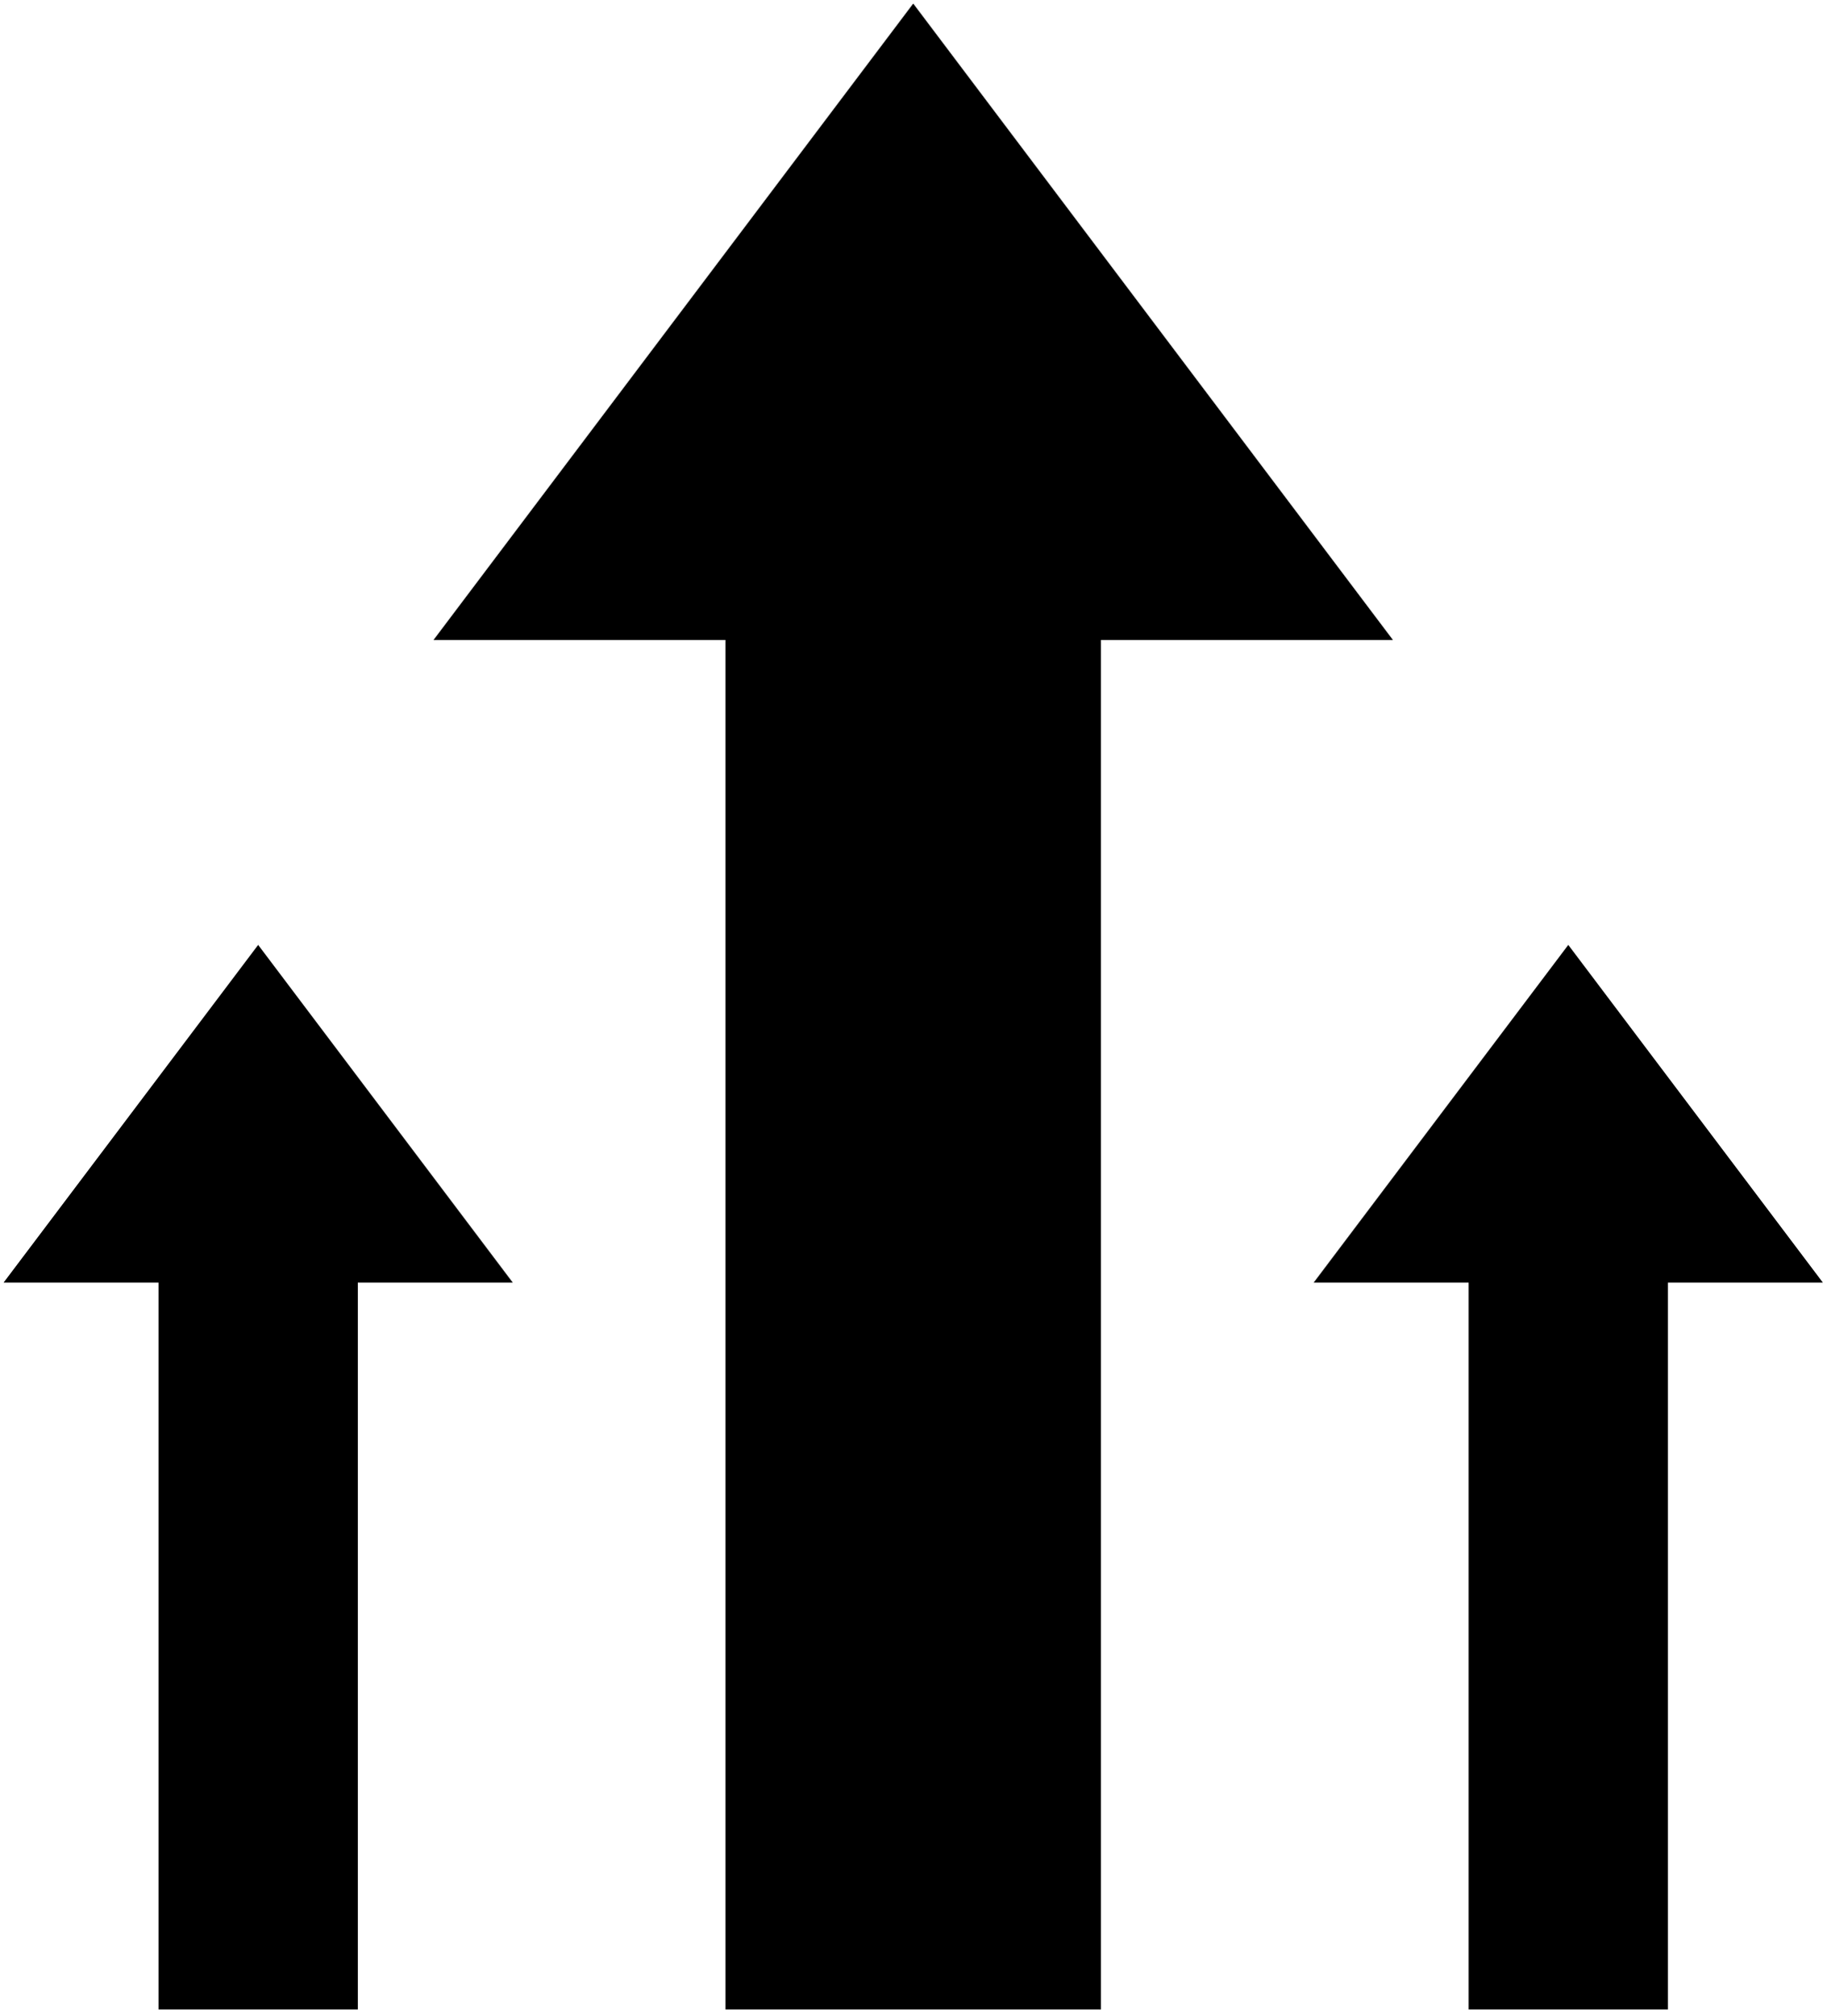
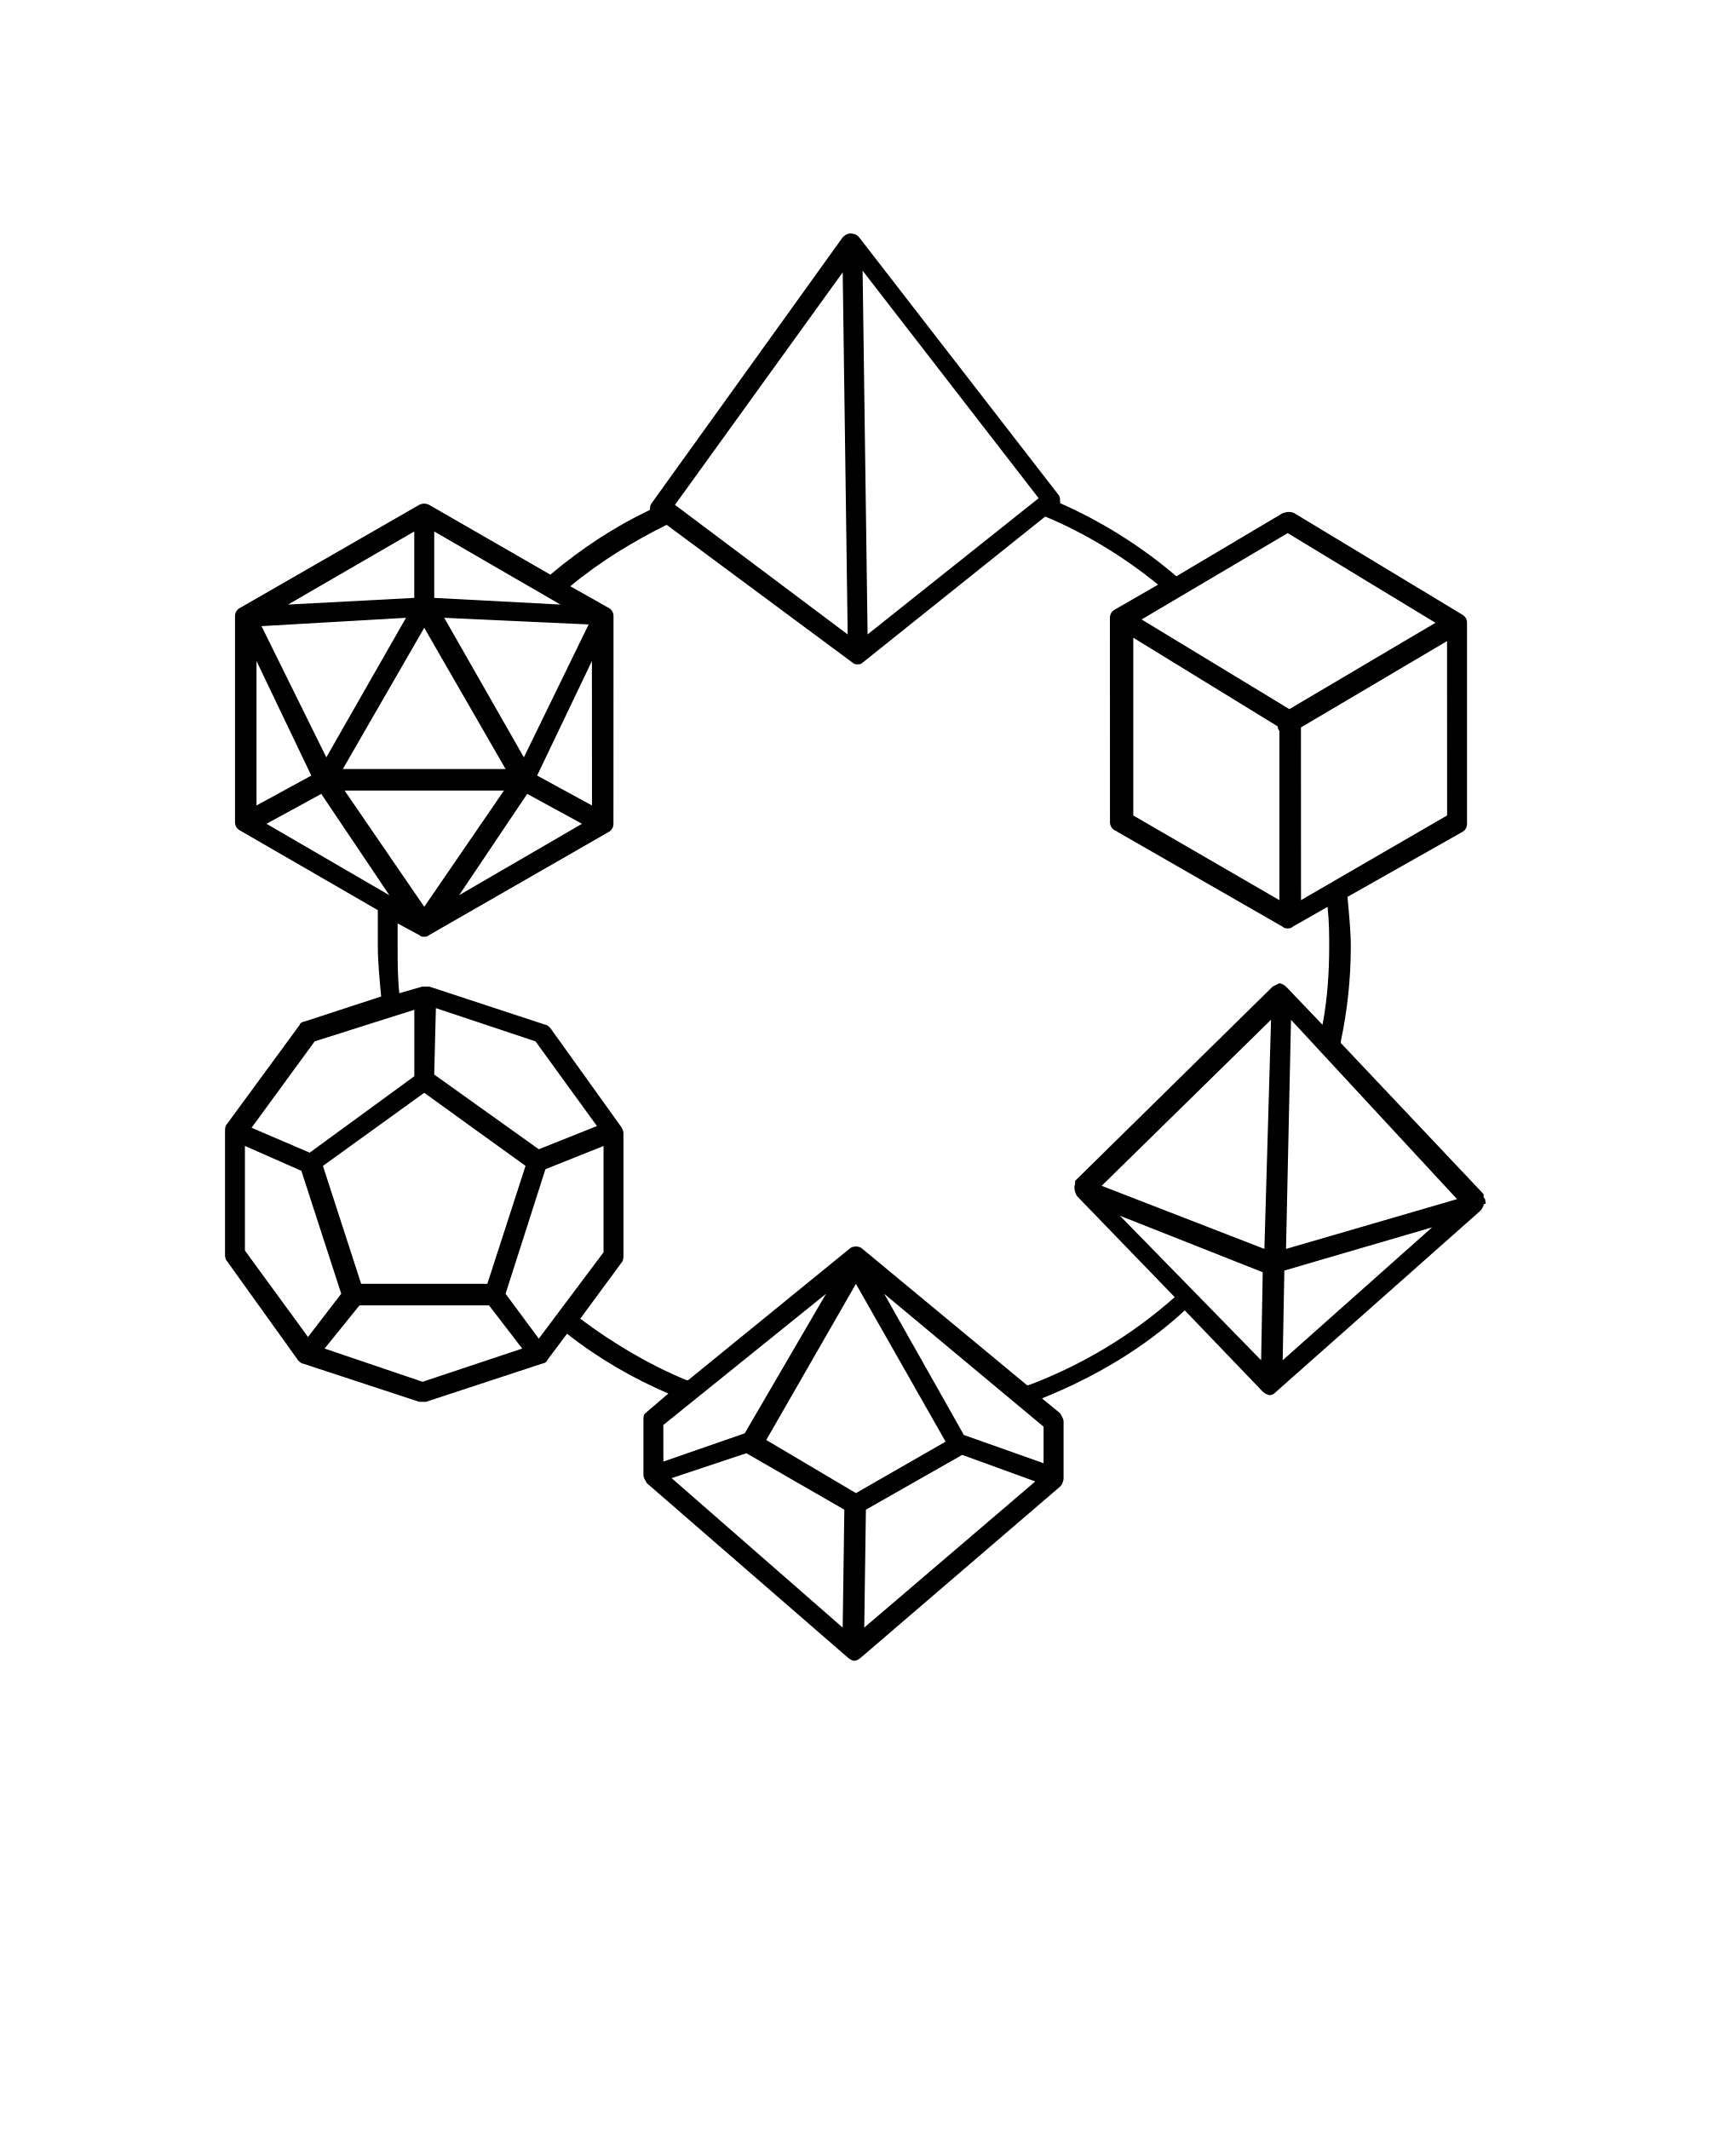
- <svg viewBox="-1 -1 514 567">
-   <path class="fil0" d="M308.833 179.066v385.319h-105.665V179.066h-82.176L256 0l135.009 179.066zm159.558 180.821v204.498h-56.084V359.887h-43.609l71.657 -95.028 71.645 95.028zm-368.698 0v204.498H43.609V359.887H0l71.645 -95.028 71.657 95.028z" />
+ <svg xmlns="http://www.w3.org/2000/svg" version="1.1" viewBox="-5.0 -10.0 110.0 135.0">
+   <path d="m89.156 66.105c0-0.105 0-0.105-0.105-0.211v-0.105-0.105l-9.051-9.578v-0.105c0.422-2 0.633-4 0.633-6 0-0.949-0.105-2-0.211-3.156l7.262-4.106c0.211-0.105 0.316-0.316 0.316-0.527v-12.738c0-0.211-0.105-0.422-0.316-0.527l-10.633-6.422c-0.211-0.105-0.422-0.105-0.738 0l-6.738 4c-2.211-1.895-4.738-3.473-7.367-4.633 0-0.211 0-0.422-0.105-0.527l-12.633-16.316c-0.105-0.105-0.211-0.211-0.316-0.211-0.316-0.105-0.527 0-0.738 0.211l-12.105 16.844c-0.105 0.105-0.105 0.316-0.105 0.422-2.211 1.051-4.316 2.422-6.316 4.106l-7.684-4.422c-0.211-0.105-0.422-0.105-0.633 0l-11.359 6.531c-0.211 0.105-0.316 0.316-0.316 0.527v13.051c0 0.211 0.105 0.422 0.316 0.527l8.738 5.051v2.316c0 0.949 0.105 2 0.211 3.156l-4.844 1.582c-0.105 0-0.316 0.105-0.316 0.211l-4.633 6.316c-0.105 0.105-0.105 0.316-0.105 0.422v7.789c0 0.105 0 0.316 0.105 0.422l4.527 6.316c0.105 0.105 0.211 0.211 0.316 0.211l7.367 2.422h0.211 0.211l7.367-2.422c0.105 0 0.316-0.105 0.316-0.211l1.262-1.684c2 1.578 4.211 2.844 6.422 3.789l-1.473 1.262c-0.105 0.102-0.105 0.207-0.105 0.418v3.473c0 0.211 0.105 0.316 0.211 0.527l12.738 11.051c0.105 0.105 0.316 0.211 0.422 0.211 0.105 0 0.316-0.105 0.422-0.211l12.629-10.84c0.105-0.105 0.211-0.316 0.211-0.527v-3.578c0-0.211-0.105-0.316-0.211-0.527l-1.156-0.949c3.367-1.367 6.422-3.156 9.051-5.578l4.949 5.156c0.105 0.105 0.316 0.211 0.422 0.211 0.211 0 0.316-0.105 0.422-0.211l12.949-11.473c0.105-0.105 0.211-0.316 0.211-0.422 0.203 0.004 0.098-0.102 0.098-0.207zm-2.418-24.422-9.262 5.367-0.004-10.945 9.262-5.473zm-10.105-17.895 9.367 5.684-9.262 5.473-9.367-5.684zm-0.527 12.527v10.738l-9.262-5.367v-11.266l9.262 5.684-0.105-0.105c0 0.105 0 0.211 0.105 0.316zm-15.262-14.738-10.844 8.633-0.316-23.055zm-12.422-14.316 0.316 22.949-10.949-8.211zm-20 33.055 3.473 1.895-7.789 4.527zm-6.527 7.156-5.051-7.367h10.105zm7.156-8.316 3.473-7.262 0.004 9.156zm-0.84-1.156-5.051-8.844 9.156 0.422zm-5.684-14.316 8 4.633-8-0.422zm-0.633 6.106 5.156 8.949h-10.316zm-0.633-6.106v4.211l-8 0.422zm-0.523 5.473-5.051 8.844-4.109-8.316zm-9.477 2.738 3.473 7.262-3.473 1.895zm4.106 8.422 4.316 6.422-7.789-4.527zm-0.418 15.684 6.316-2v4.211l-6.633 4.844-3.684-1.578zm13.367 7.894-2.422 7.473h-8l-2.422-7.473 6.422-4.633zm-5.789-5.789 0.105-4.211 6.316 2.106 3.894 5.367-3.684 1.473zm-12 11.156v-6.633l3.578 1.578 2.527 7.789-2.106 2.742zm11.262 8.316-6.211-2.106 2.211-2.738h8.211l2.106 2.738zm7.367-2.734-2.106-2.844 2.527-7.894 3.684-1.473v6.738zm7.894 5.473 10.316-8.316-5.156 8.844-5.156 1.789zm11.371 12.84-10.844-9.473 4.738-1.578 6.211 3.578zm0.84-8.523-5.684-3.367 5.684-9.895 5.684 10zm0.527 8.523 0.105-7.473 6.106-3.473 4.633 1.684zm11.367-10.418-5.051-1.789-5.051-8.949 10.105 8.422zm13.793-6.527-8.949-9.156 9.051 3.578zm0.207-7.055-10.316-4 10.738-10.527zm0.527-16.629-12.527 12.316v0.105 0.105c-0.105 0.211 0 0.527 0.105 0.738l6.211 6.422c-2.738 2.422-5.894 4.316-9.262 5.578h-0.105l-10.422-8.633c-0.211-0.211-0.633-0.211-0.844 0l-10.211 8.316h-0.105c-2.316-0.949-4.633-2.316-6.738-3.894l2.633-3.578c0.105-0.105 0.105-0.316 0.105-0.422v-7.789c0-0.105-0.105-0.316-0.105-0.316l-4.527-6.316c-0.105-0.105-0.211-0.211-0.316-0.211l-7.367-2.422h-0.422l-1.473 0.422c-0.105-1.051-0.105-2-0.105-2.844v-1.473-0.105l1.367 0.738c0.105 0.105 0.211 0.105 0.316 0.105s0.211 0 0.316-0.105l11.367-6.527c0.211-0.105 0.316-0.316 0.316-0.527l0.004-13.16c0-0.211-0.105-0.422-0.316-0.527l-2.422-1.367c1.895-1.578 4-2.844 6.106-3.894l11.789 8.738c0.105 0.105 0.211 0.105 0.316 0.105 0.105 0 0.211 0 0.316-0.105l11.578-9.262c2.527 1.051 4.949 2.527 7.156 4.316l-2.738 1.578c-0.211 0.105-0.316 0.316-0.316 0.527l0.004 12.945c0 0.211 0.105 0.422 0.316 0.527l10.633 6.106c0.105 0.105 0.211 0.105 0.316 0.105 0.105 0 0.211 0 0.316-0.105l2.211-1.262c0.105 0.949 0.105 1.789 0.105 2.527 0 1.578-0.105 3.262-0.422 4.949l-2.316-2.422c-0.105-0.105-0.316-0.211-0.422-0.211 0-0.004-0.211 0.102-0.422 0.207zm0.633 23.684 0.105-5.684 9.367-2.738zm0.211-7.055 0.316-14.523 10.527 11.367z" />
</svg>
